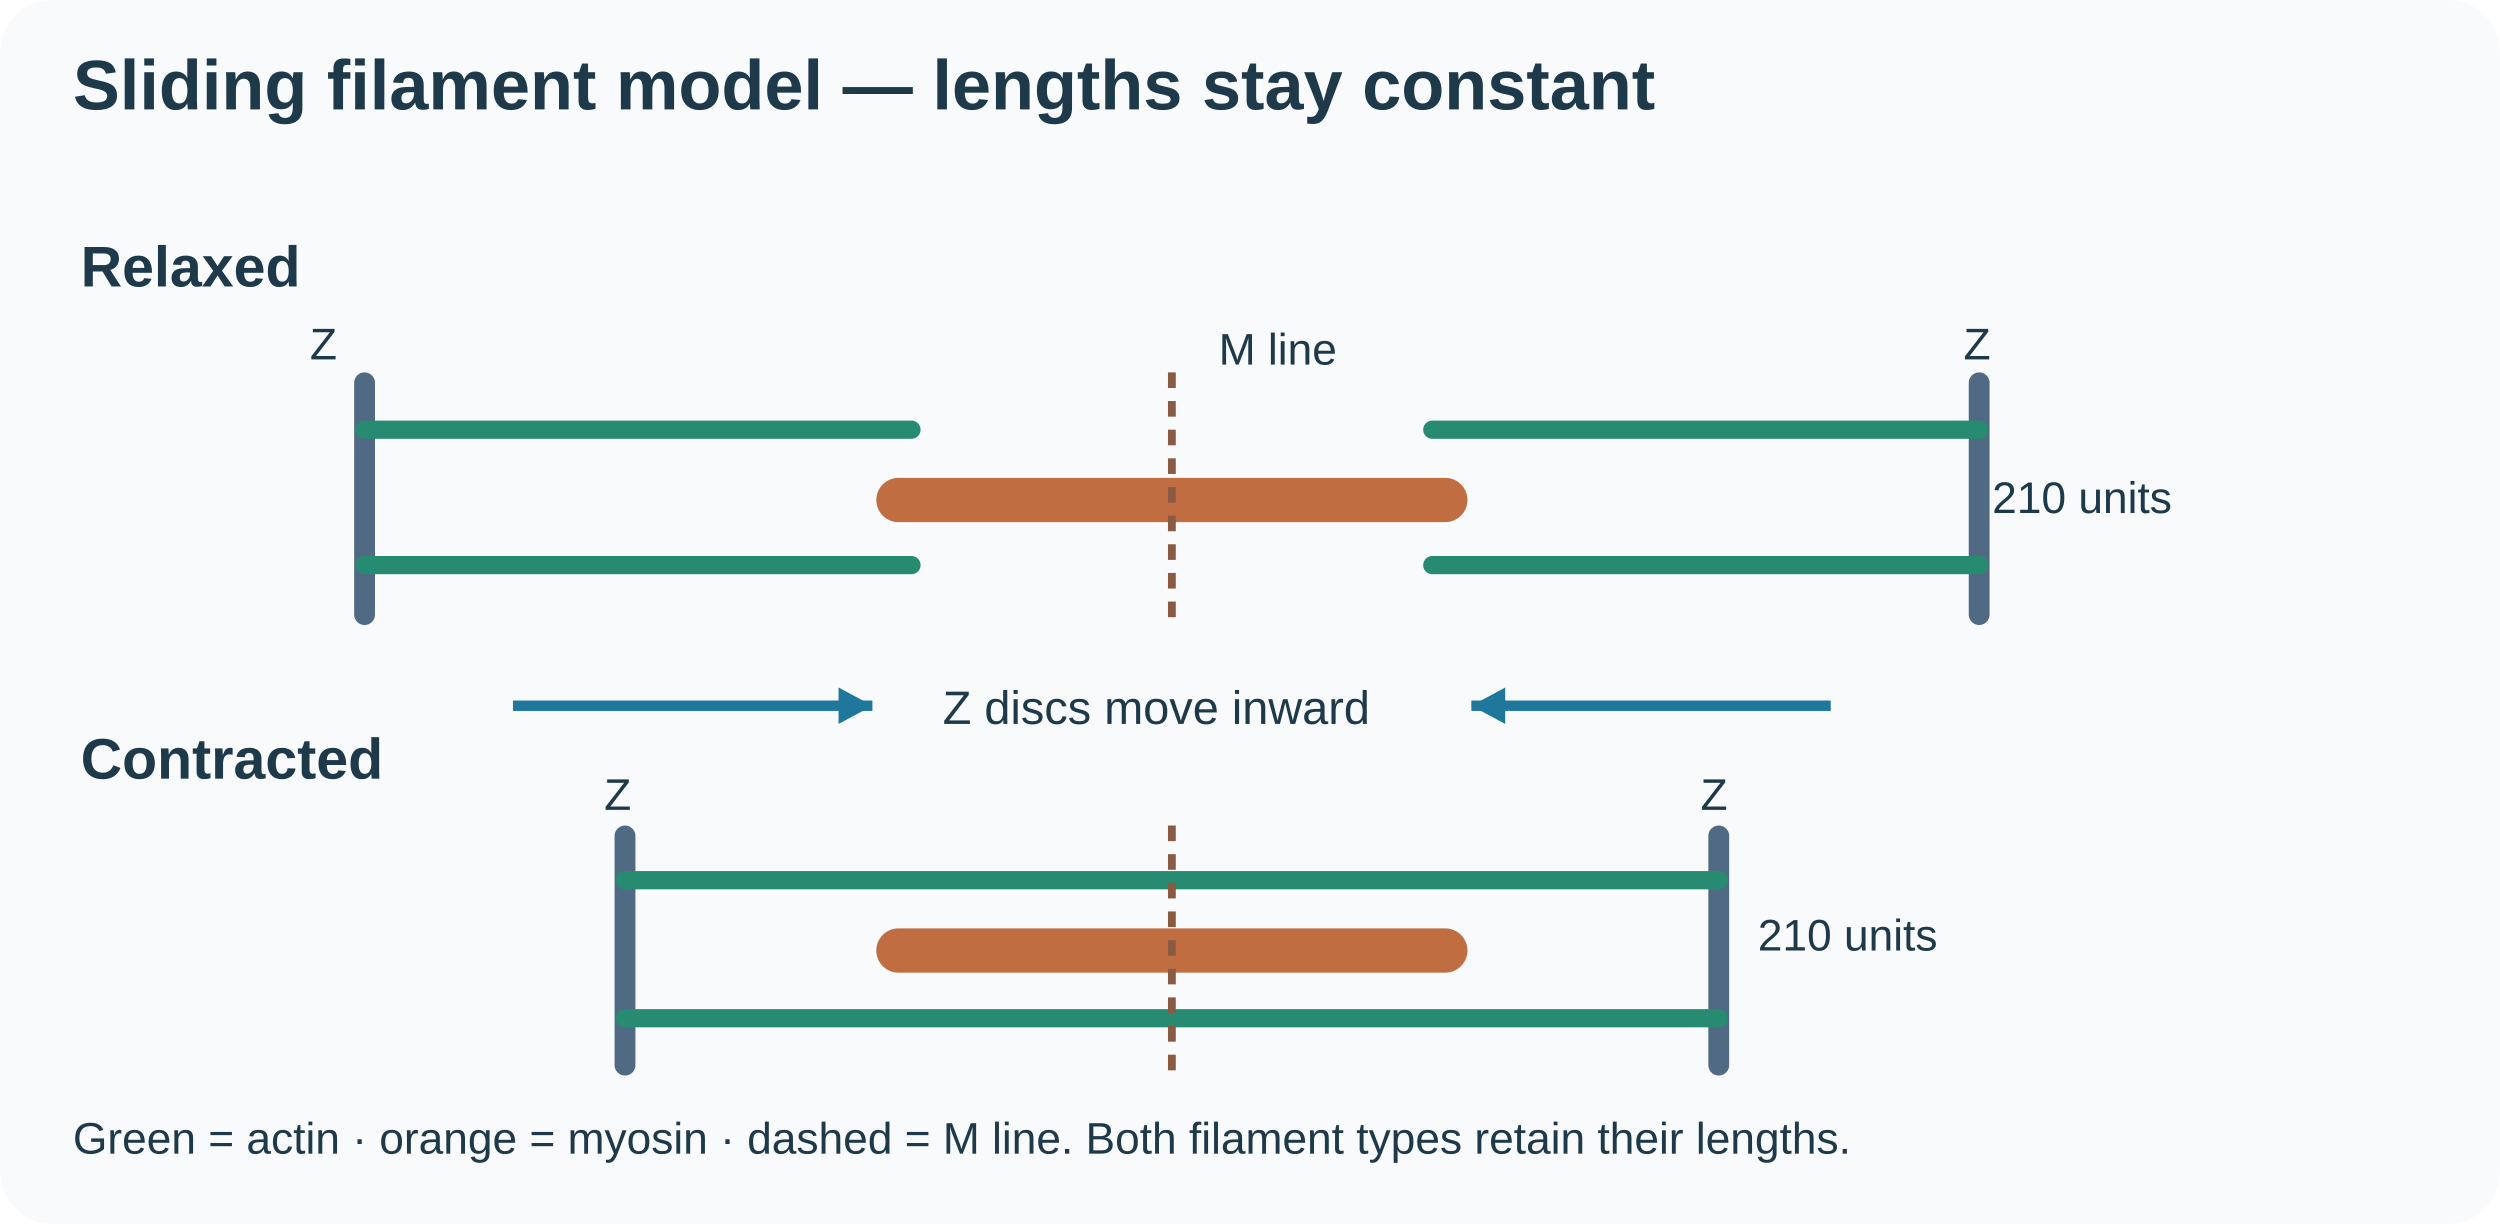
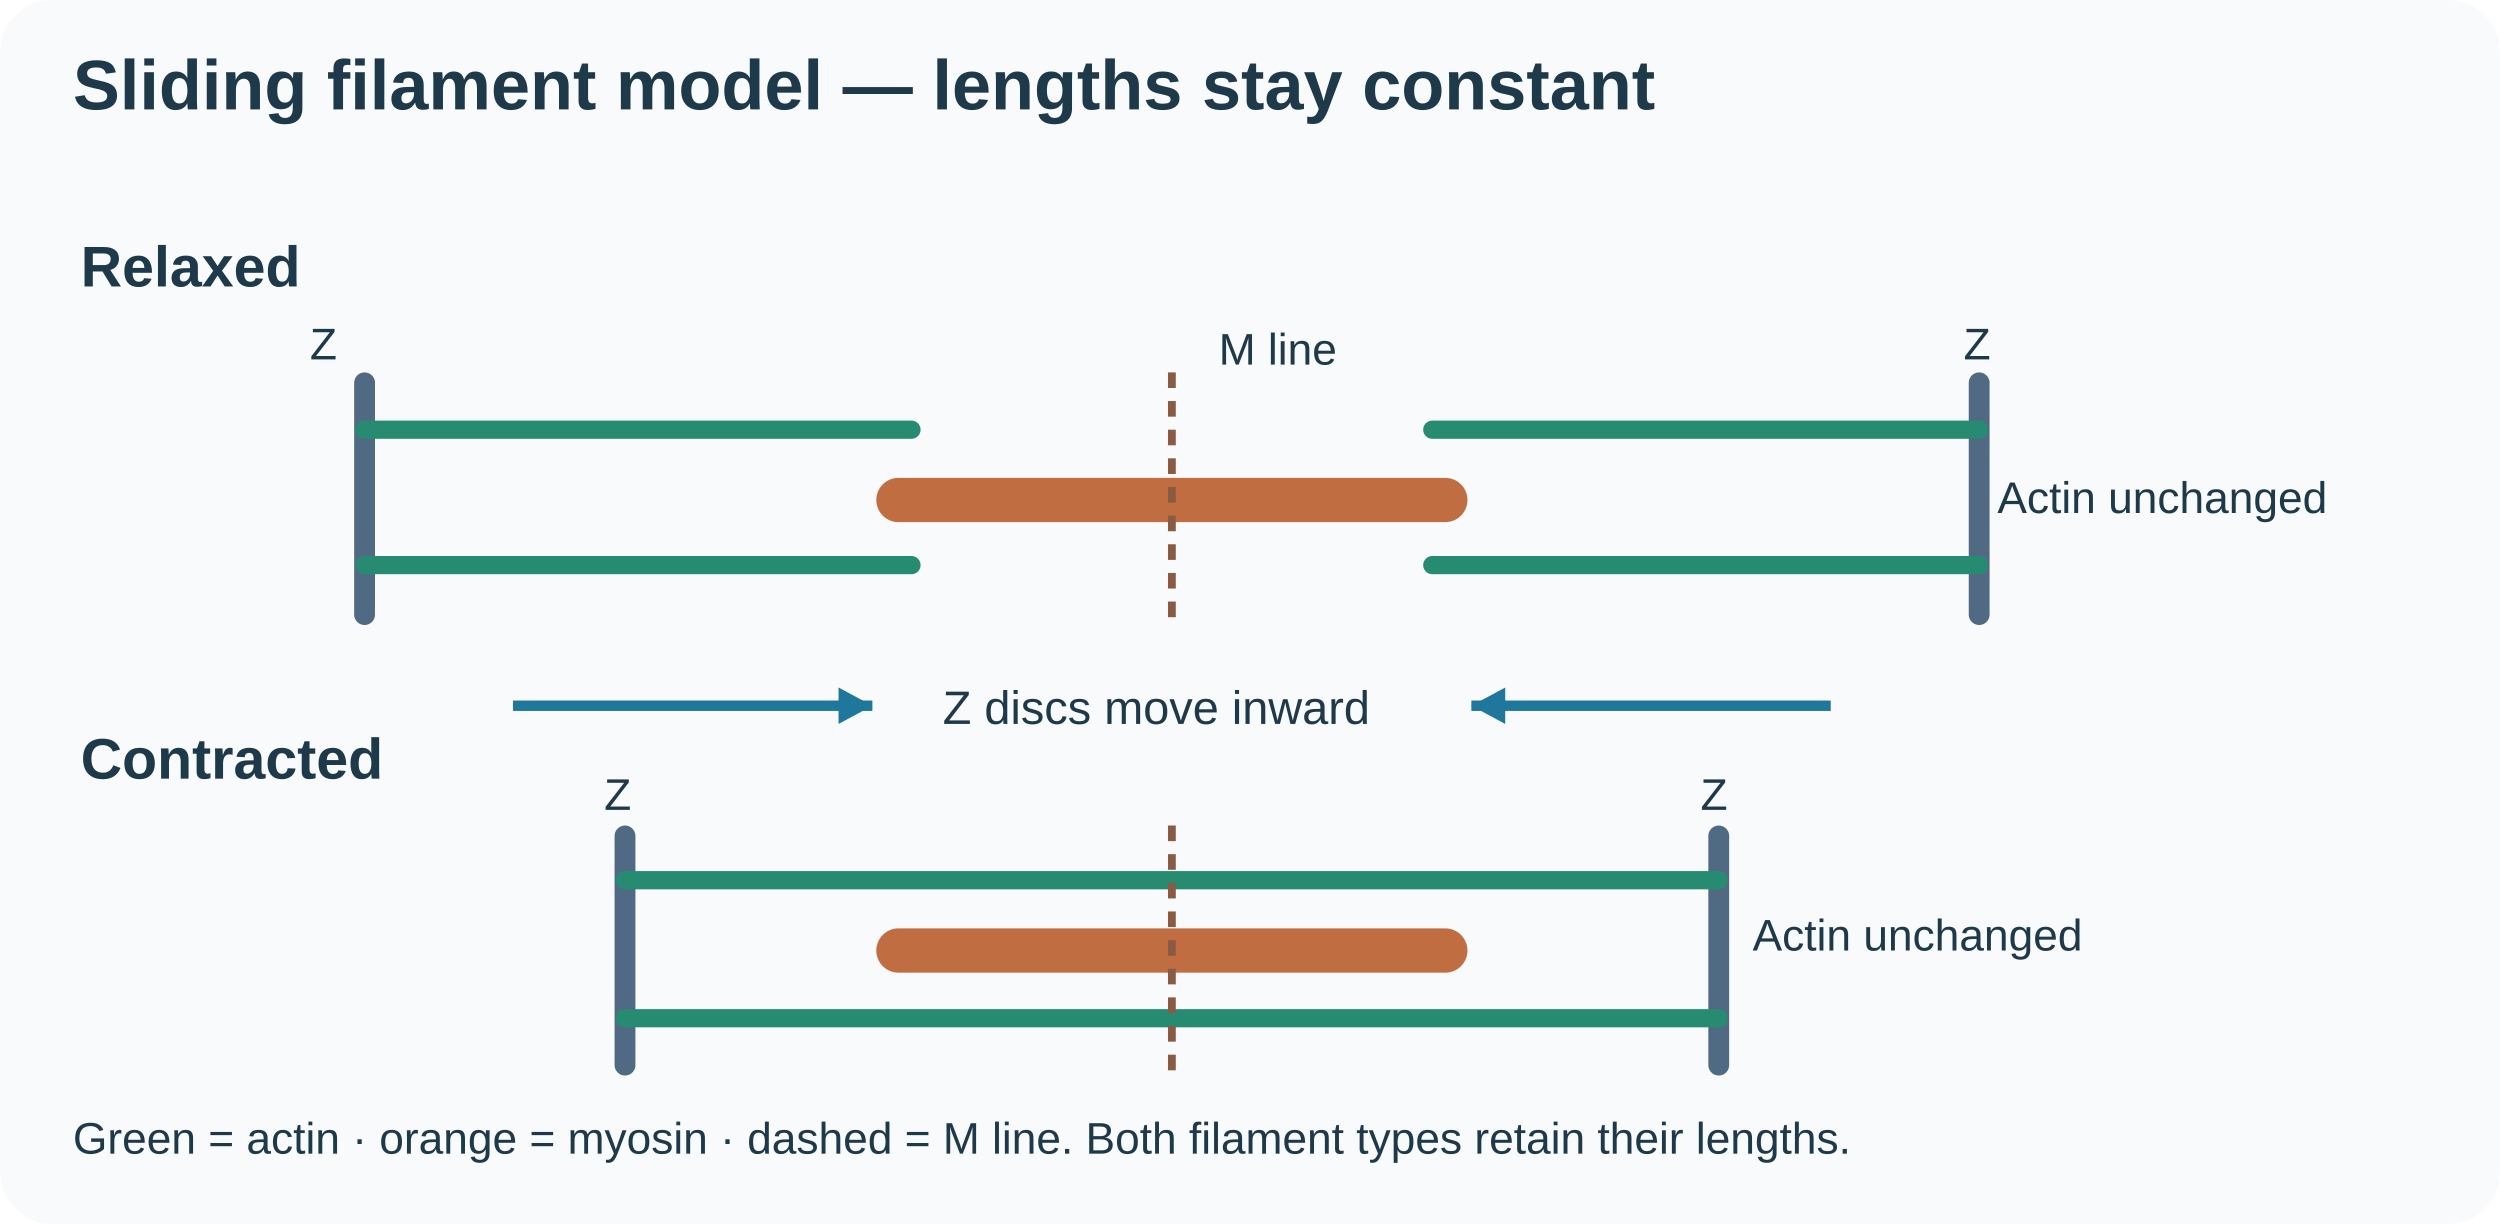
<svg xmlns="http://www.w3.org/2000/svg" viewBox="0 0 960 470" role="img" aria-labelledby="title description">
  <rect width="960" height="470" rx="20" fill="#f8fafc" />
  <g font-family="Arial,Helvetica,sans-serif" fill="#1e3a4a">
    <text x="28" y="42" font-size="27" font-weight="700">Sliding filament model — lengths stay constant</text>
    <text x="31" y="110" font-size="22" font-weight="700">Relaxed</text>
    <text x="31" y="299" font-size="22" font-weight="700">Contracted</text>
    <g stroke="#516a84" stroke-width="8" stroke-linecap="round">
      <path d="M140 147V236 M760 147V236 M240 321V409 M660 321V409" />
    </g>
    <g stroke="#268b70" stroke-width="7" stroke-linecap="round">
      <path d="M140 165H350 M140 217H350 M760 165H550 M760 217H550 M240 338H450 M240 391H450 M660 338H450 M660 391H450" />
    </g>
    <g stroke="#c16d42" stroke-width="17" stroke-linecap="round">
      <path d="M345 192H555 M345 365H555" />
    </g>
    <g stroke="#885b42" stroke-width="3" stroke-dasharray="6 5">
      <path d="M450 143V241 M450 317V414" />
    </g>
    <g font-size="17">
      <text x="119" y="138">Z</text>
      <text x="754" y="138">Z</text>
      <text x="232" y="311">Z</text>
      <text x="653" y="311">Z</text>
      <text x="468" y="140">M line</text>
-       <text x="765" y="197">210 units</text>
-       <text x="675" y="365">210 units</text>
+       <text x="767" y="197">Actin unchanged</text>
+       <text x="673" y="365">Actin unchanged</text>
    </g>
    <path d="M197 271H335 M703 271H565" stroke="#1f789b" stroke-width="4" fill="none" />
    <path d="M335 271l-13-7v14z M565 271l13-7v14z" fill="#1f789b" />
    <text x="362" y="278" font-size="18">Z discs move inward</text>
    <g font-size="17">
      <text x="28" y="443">Green = actin · orange = myosin · dashed = M line. Both filament types retain their lengths.</text>
    </g>
  </g>
</svg>
